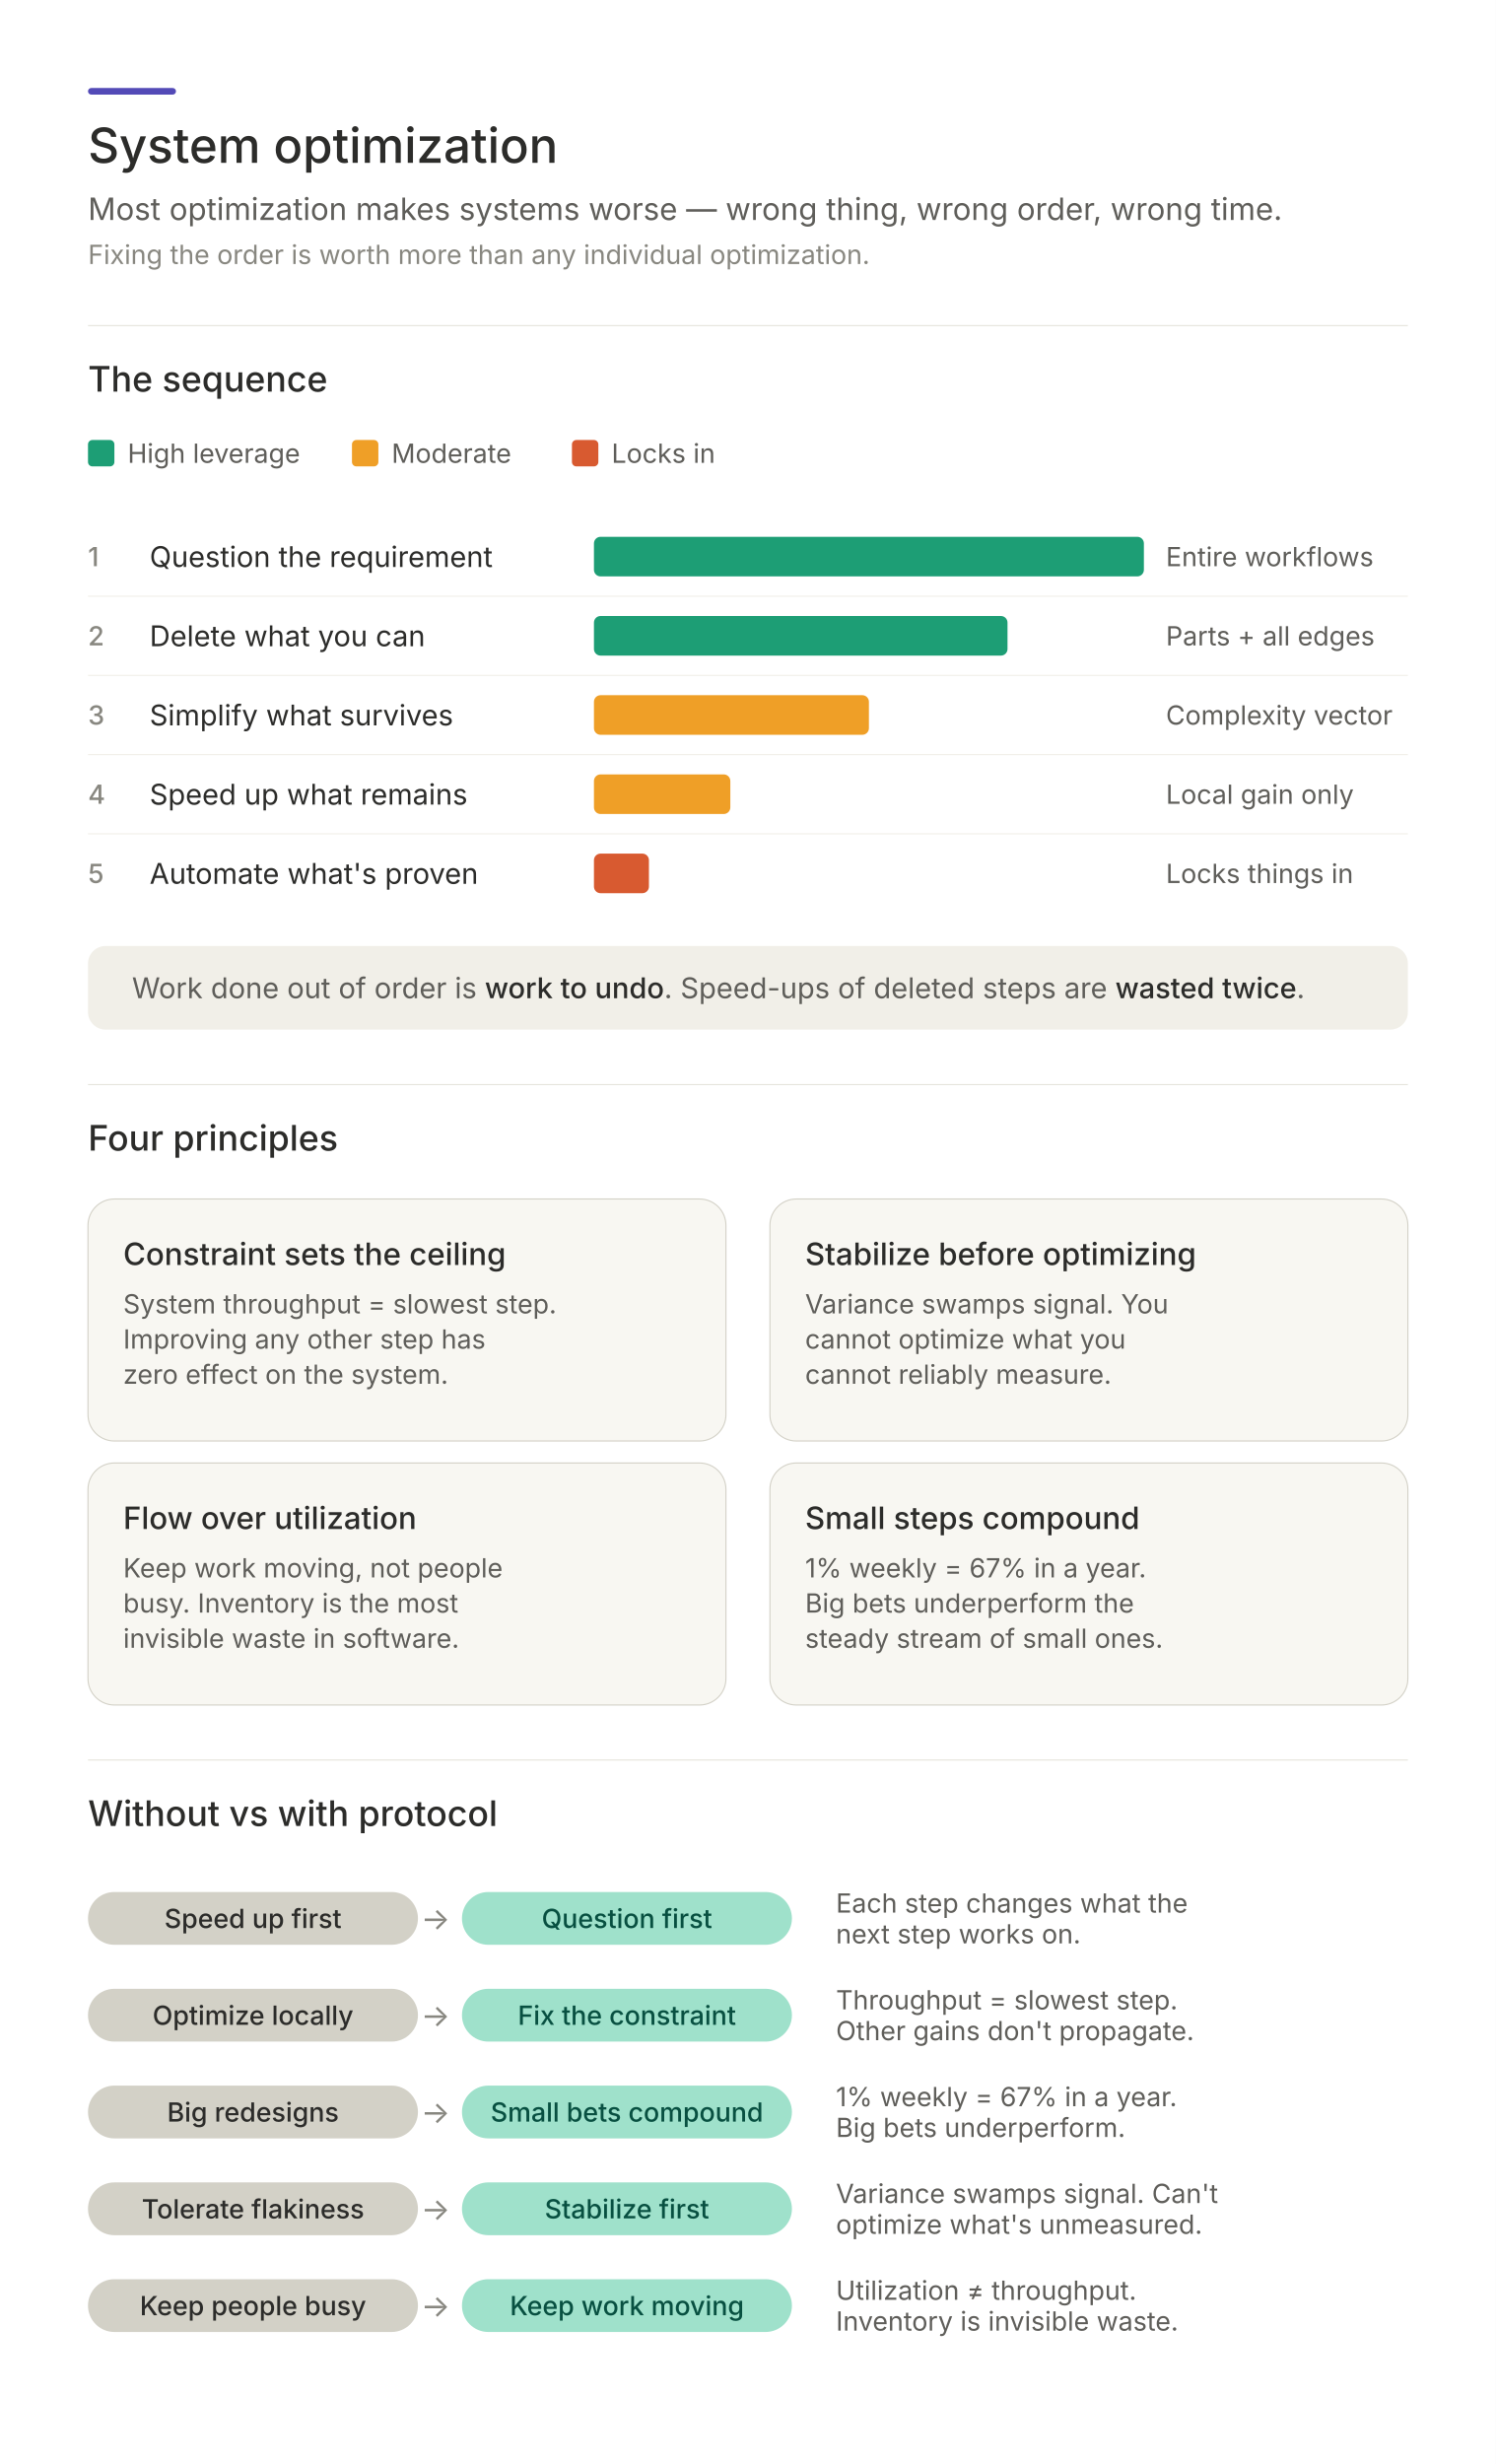
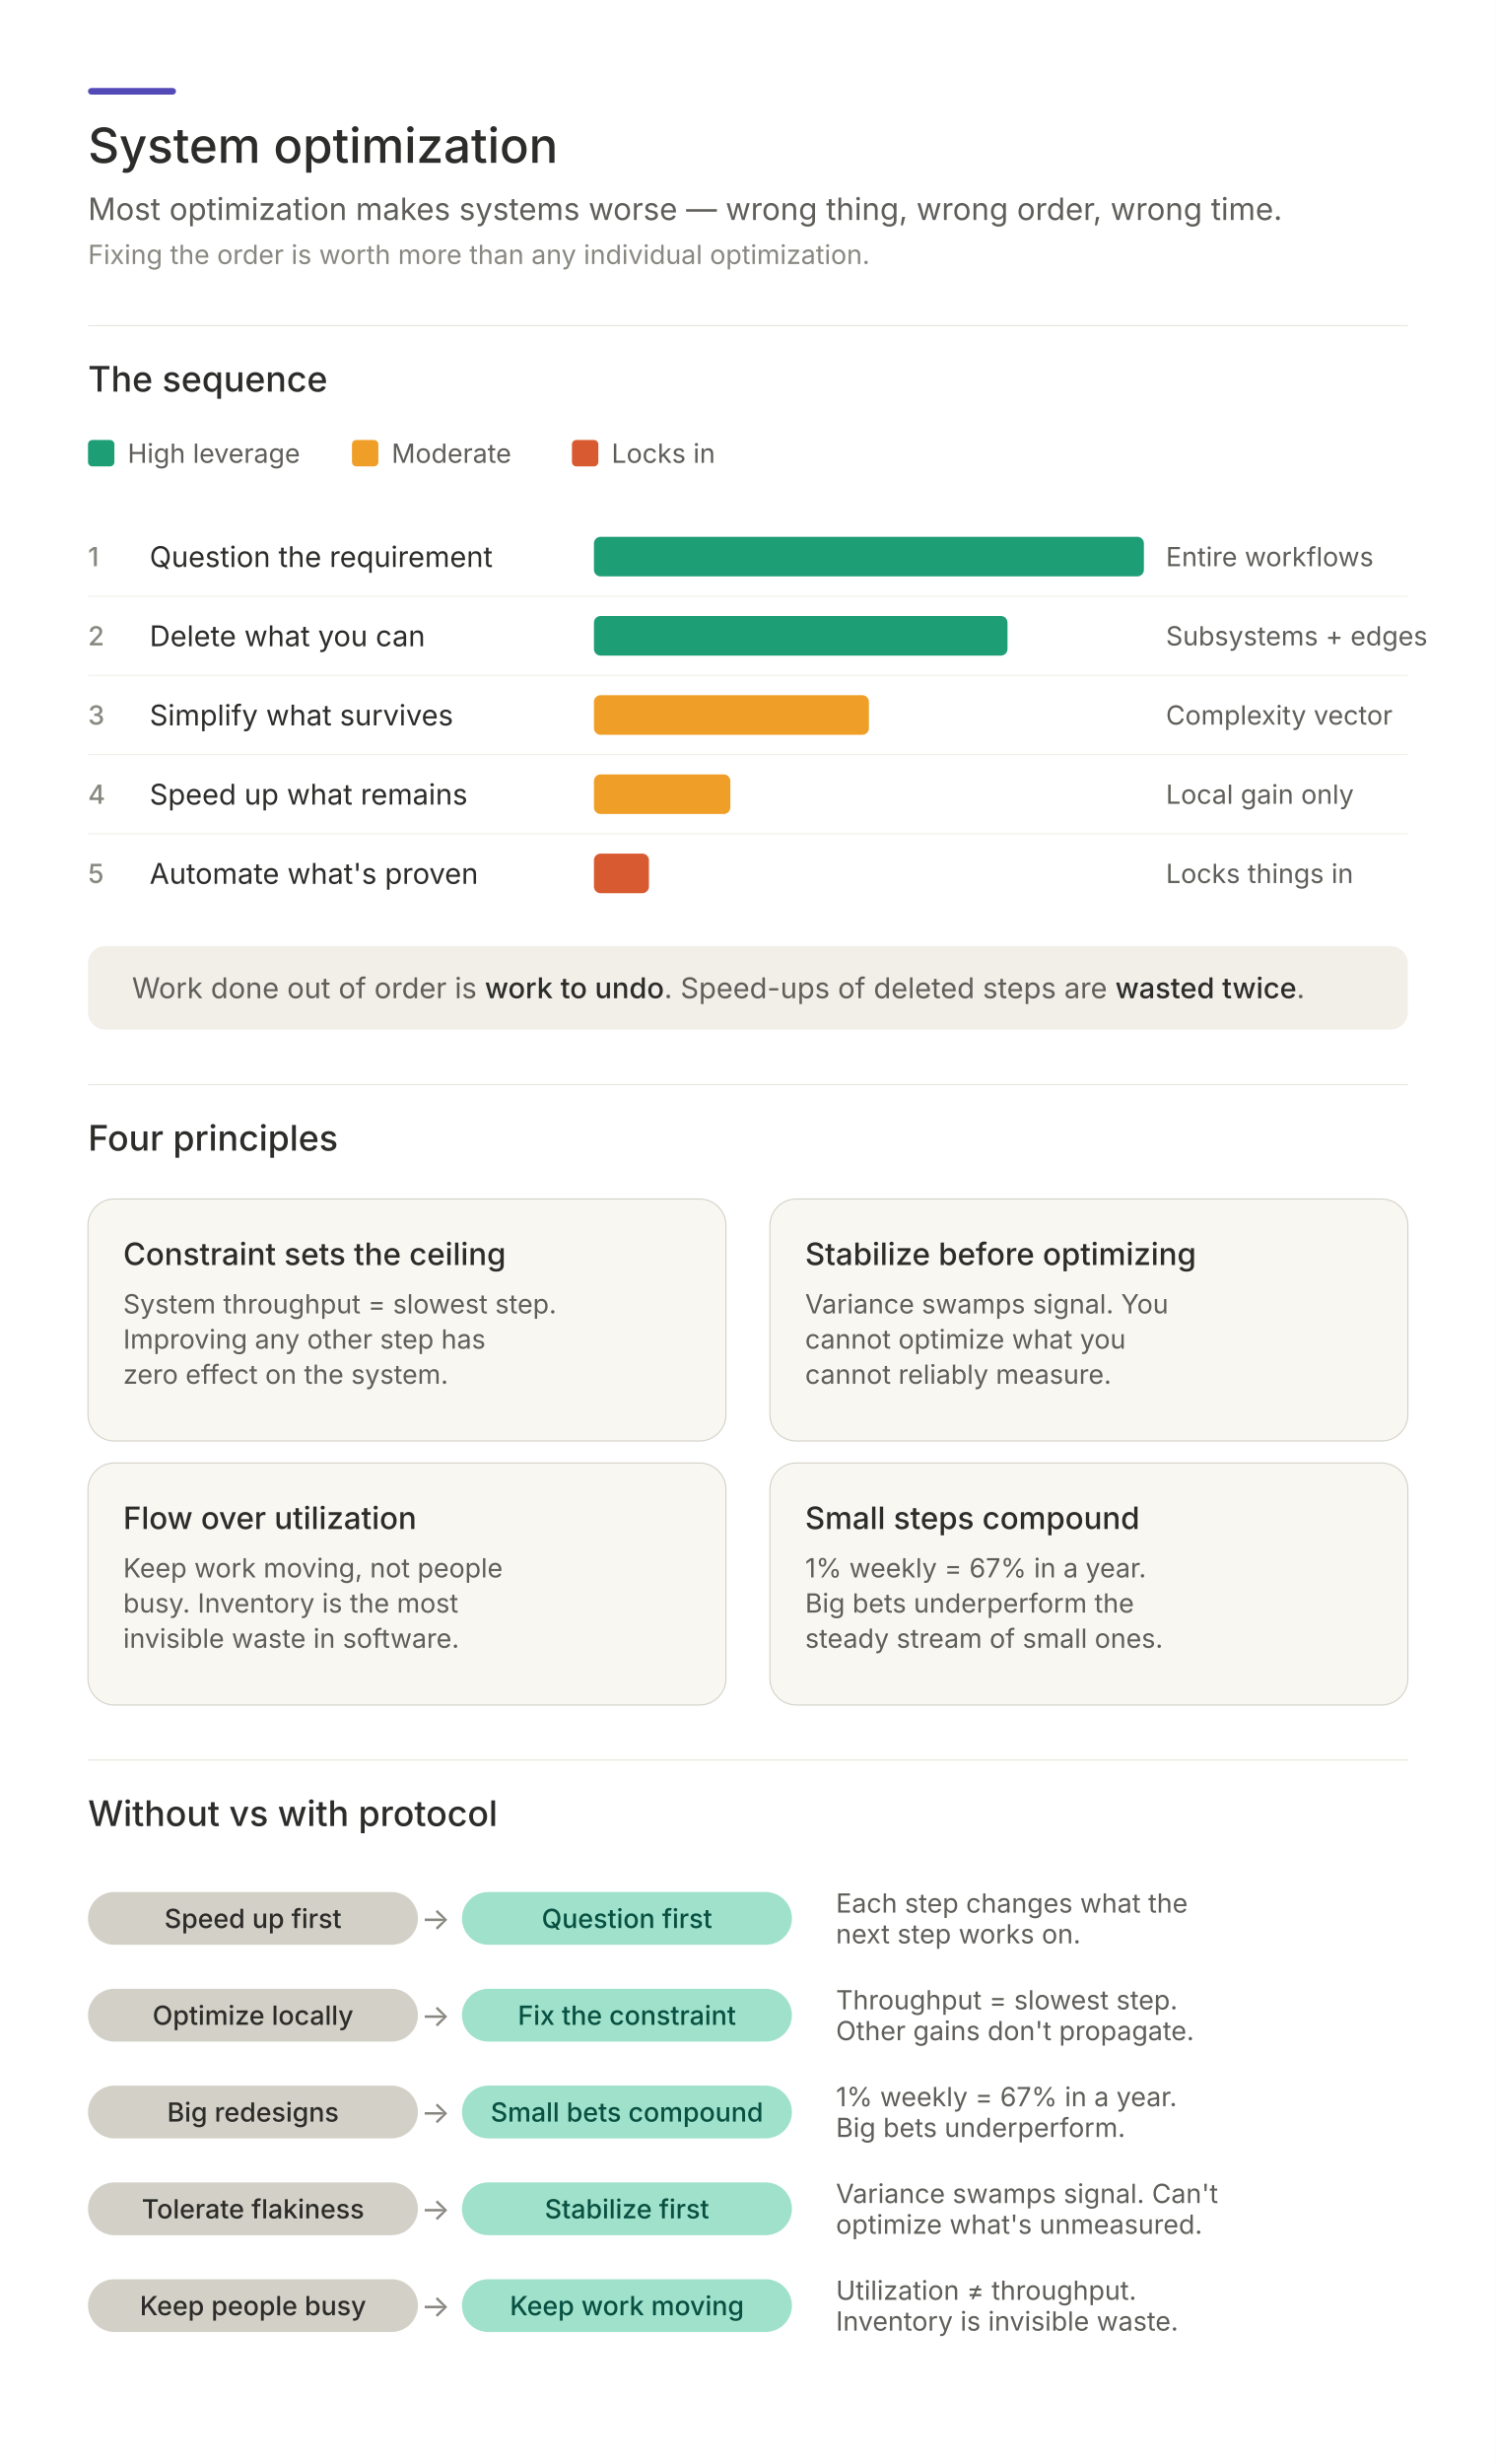
<svg xmlns="http://www.w3.org/2000/svg" width="680" height="1120" viewBox="0 0 680 1120" role="img" font-family="-apple-system, BlinkMacSystemFont, 'Segoe UI', system-ui, 'Helvetica Neue', sans-serif">
  <rect width="680" height="1120" fill="#FFFFFF" />
  <rect x="40" y="40" width="40" height="3" fill="#534AB7" rx="1.5" />
  <text x="40" y="74" font-size="22" font-weight="500" fill="#2C2C2A">System optimization</text>
  <text x="40" y="100" font-size="14" fill="#5F5E5A">Most optimization makes systems worse — wrong thing, wrong order, wrong time.</text>
  <text x="40" y="120" font-size="12" fill="#888780">Fixing the order is worth more than any individual optimization.</text>
  <line x1="40" y1="148" x2="640" y2="148" stroke="#E5E4DC" stroke-width="0.5" />
  <text x="40" y="178" font-size="16" font-weight="500" fill="#2C2C2A">The sequence</text>
  <rect x="40" y="200" width="12" height="12" fill="#1D9E75" rx="2" />
  <text x="58" y="206" font-size="12" fill="#5F5E5A" dominant-baseline="central">High leverage</text>
  <rect x="160" y="200" width="12" height="12" fill="#EF9F27" rx="2" />
  <text x="178" y="206" font-size="12" fill="#5F5E5A" dominant-baseline="central">Moderate</text>
  <rect x="260" y="200" width="12" height="12" fill="#D85A30" rx="2" />
  <text x="278" y="206" font-size="12" fill="#5F5E5A" dominant-baseline="central">Locks in</text>
  <text x="40" y="253" font-size="12" font-weight="500" fill="#888780" dominant-baseline="central">1</text>
  <text x="68" y="253" font-size="13" fill="#2C2C2A" dominant-baseline="central">Question the requirement</text>
  <rect x="270" y="244" width="250" height="18" fill="#1D9E75" rx="3" />
  <text x="530" y="253" font-size="12" fill="#5F5E5A" dominant-baseline="central">Entire workflows</text>
  <line x1="40" y1="271" x2="640" y2="271" stroke="#F1EFE8" stroke-width="0.5" />
  <text x="40" y="289" font-size="12" font-weight="500" fill="#888780" dominant-baseline="central">2</text>
  <text x="68" y="289" font-size="13" fill="#2C2C2A" dominant-baseline="central">Delete what you can</text>
  <rect x="270" y="280" width="188" height="18" fill="#1D9E75" rx="3" />
-   <text x="530" y="289" font-size="12" fill="#5F5E5A" dominant-baseline="central">Parts + all edges</text>
+   <text x="530" y="289" font-size="12" fill="#5F5E5A" dominant-baseline="central">Subsystems + edges</text>
  <line x1="40" y1="307" x2="640" y2="307" stroke="#F1EFE8" stroke-width="0.5" />
  <text x="40" y="325" font-size="12" font-weight="500" fill="#888780" dominant-baseline="central">3</text>
  <text x="68" y="325" font-size="13" fill="#2C2C2A" dominant-baseline="central">Simplify what survives</text>
  <rect x="270" y="316" width="125" height="18" fill="#EF9F27" rx="3" />
  <text x="530" y="325" font-size="12" fill="#5F5E5A" dominant-baseline="central">Complexity vector</text>
  <line x1="40" y1="343" x2="640" y2="343" stroke="#F1EFE8" stroke-width="0.5" />
  <text x="40" y="361" font-size="12" font-weight="500" fill="#888780" dominant-baseline="central">4</text>
  <text x="68" y="361" font-size="13" fill="#2C2C2A" dominant-baseline="central">Speed up what remains</text>
  <rect x="270" y="352" width="62" height="18" fill="#EF9F27" rx="3" />
  <text x="530" y="361" font-size="12" fill="#5F5E5A" dominant-baseline="central">Local gain only</text>
  <line x1="40" y1="379" x2="640" y2="379" stroke="#F1EFE8" stroke-width="0.5" />
  <text x="40" y="397" font-size="12" font-weight="500" fill="#888780" dominant-baseline="central">5</text>
  <text x="68" y="397" font-size="13" fill="#2C2C2A" dominant-baseline="central">Automate what's proven</text>
  <rect x="270" y="388" width="25" height="18" fill="#D85A30" rx="3" />
  <text x="530" y="397" font-size="12" fill="#5F5E5A" dominant-baseline="central">Locks things in</text>
  <rect x="40" y="430" width="600" height="38" rx="8" fill="#F1EFE8" />
  <text x="60" y="449" font-size="13" fill="#5F5E5A" dominant-baseline="central">Work done out of order is <tspan font-weight="500" fill="#2C2C2A">work to undo</tspan>. Speed-ups of deleted steps are <tspan font-weight="500" fill="#2C2C2A">wasted twice</tspan>.</text>
  <line x1="40" y1="493" x2="640" y2="493" stroke="#E5E4DC" stroke-width="0.5" />
  <text x="40" y="523" font-size="16" font-weight="500" fill="#2C2C2A">Four principles</text>
  <rect x="40" y="545" width="290" height="110" rx="12" fill="#F8F7F2" stroke="#D3D1C7" stroke-width="0.5" />
  <text x="56" y="575" font-size="14" font-weight="500" fill="#2C2C2A">Constraint sets the ceiling</text>
  <text x="56" y="597" font-size="12" fill="#5F5E5A">System throughput = slowest step.</text>
  <text x="56" y="613" font-size="12" fill="#5F5E5A">Improving any other step has</text>
  <text x="56" y="629" font-size="12" fill="#5F5E5A">zero effect on the system.</text>
  <rect x="350" y="545" width="290" height="110" rx="12" fill="#F8F7F2" stroke="#D3D1C7" stroke-width="0.5" />
  <text x="366" y="575" font-size="14" font-weight="500" fill="#2C2C2A">Stabilize before optimizing</text>
  <text x="366" y="597" font-size="12" fill="#5F5E5A">Variance swamps signal. You</text>
  <text x="366" y="613" font-size="12" fill="#5F5E5A">cannot optimize what you</text>
  <text x="366" y="629" font-size="12" fill="#5F5E5A">cannot reliably measure.</text>
  <rect x="40" y="665" width="290" height="110" rx="12" fill="#F8F7F2" stroke="#D3D1C7" stroke-width="0.5" />
  <text x="56" y="695" font-size="14" font-weight="500" fill="#2C2C2A">Flow over utilization</text>
  <text x="56" y="717" font-size="12" fill="#5F5E5A">Keep work moving, not people</text>
  <text x="56" y="733" font-size="12" fill="#5F5E5A">busy. Inventory is the most</text>
  <text x="56" y="749" font-size="12" fill="#5F5E5A">invisible waste in software.</text>
  <rect x="350" y="665" width="290" height="110" rx="12" fill="#F8F7F2" stroke="#D3D1C7" stroke-width="0.5" />
  <text x="366" y="695" font-size="14" font-weight="500" fill="#2C2C2A">Small steps compound</text>
  <text x="366" y="717" font-size="12" fill="#5F5E5A">1% weekly = 67% in a year.</text>
  <text x="366" y="733" font-size="12" fill="#5F5E5A">Big bets underperform the</text>
  <text x="366" y="749" font-size="12" fill="#5F5E5A">steady stream of small ones.</text>
  <line x1="40" y1="800" x2="640" y2="800" stroke="#E5E4DC" stroke-width="0.5" />
  <text x="40" y="830" font-size="16" font-weight="500" fill="#2C2C2A">Without vs with protocol</text>
  <rect x="40" y="860" width="150" height="24" rx="12" fill="#D3D1C7" />
  <text x="115" y="872" font-size="12" font-weight="500" fill="#2C2C2A" text-anchor="middle" dominant-baseline="central">Speed up first</text>
  <text x="198" y="872" font-size="14" fill="#888780" text-anchor="middle" dominant-baseline="central">→</text>
  <rect x="210" y="860" width="150" height="24" rx="12" fill="#9FE1CB" />
  <text x="285" y="872" font-size="12" font-weight="500" fill="#085041" text-anchor="middle" dominant-baseline="central">Question first</text>
  <text x="380" y="865" font-size="12" fill="#5F5E5A" dominant-baseline="central">Each step changes what the</text>
  <text x="380" y="879" font-size="12" fill="#5F5E5A" dominant-baseline="central">next step works on.</text>
  <rect x="40" y="904" width="150" height="24" rx="12" fill="#D3D1C7" />
  <text x="115" y="916" font-size="12" font-weight="500" fill="#2C2C2A" text-anchor="middle" dominant-baseline="central">Optimize locally</text>
  <text x="198" y="916" font-size="14" fill="#888780" text-anchor="middle" dominant-baseline="central">→</text>
  <rect x="210" y="904" width="150" height="24" rx="12" fill="#9FE1CB" />
  <text x="285" y="916" font-size="12" font-weight="500" fill="#085041" text-anchor="middle" dominant-baseline="central">Fix the constraint</text>
  <text x="380" y="909" font-size="12" fill="#5F5E5A" dominant-baseline="central">Throughput = slowest step.</text>
  <text x="380" y="923" font-size="12" fill="#5F5E5A" dominant-baseline="central">Other gains don't propagate.</text>
  <rect x="40" y="948" width="150" height="24" rx="12" fill="#D3D1C7" />
  <text x="115" y="960" font-size="12" font-weight="500" fill="#2C2C2A" text-anchor="middle" dominant-baseline="central">Big redesigns</text>
  <text x="198" y="960" font-size="14" fill="#888780" text-anchor="middle" dominant-baseline="central">→</text>
  <rect x="210" y="948" width="150" height="24" rx="12" fill="#9FE1CB" />
  <text x="285" y="960" font-size="12" font-weight="500" fill="#085041" text-anchor="middle" dominant-baseline="central">Small bets compound</text>
  <text x="380" y="953" font-size="12" fill="#5F5E5A" dominant-baseline="central">1% weekly = 67% in a year.</text>
  <text x="380" y="967" font-size="12" fill="#5F5E5A" dominant-baseline="central">Big bets underperform.</text>
  <rect x="40" y="992" width="150" height="24" rx="12" fill="#D3D1C7" />
  <text x="115" y="1004" font-size="12" font-weight="500" fill="#2C2C2A" text-anchor="middle" dominant-baseline="central">Tolerate flakiness</text>
  <text x="198" y="1004" font-size="14" fill="#888780" text-anchor="middle" dominant-baseline="central">→</text>
  <rect x="210" y="992" width="150" height="24" rx="12" fill="#9FE1CB" />
  <text x="285" y="1004" font-size="12" font-weight="500" fill="#085041" text-anchor="middle" dominant-baseline="central">Stabilize first</text>
  <text x="380" y="997" font-size="12" fill="#5F5E5A" dominant-baseline="central">Variance swamps signal. Can't</text>
  <text x="380" y="1011" font-size="12" fill="#5F5E5A" dominant-baseline="central">optimize what's unmeasured.</text>
  <rect x="40" y="1036" width="150" height="24" rx="12" fill="#D3D1C7" />
  <text x="115" y="1048" font-size="12" font-weight="500" fill="#2C2C2A" text-anchor="middle" dominant-baseline="central">Keep people busy</text>
  <text x="198" y="1048" font-size="14" fill="#888780" text-anchor="middle" dominant-baseline="central">→</text>
  <rect x="210" y="1036" width="150" height="24" rx="12" fill="#9FE1CB" />
  <text x="285" y="1048" font-size="12" font-weight="500" fill="#085041" text-anchor="middle" dominant-baseline="central">Keep work moving</text>
  <text x="380" y="1041" font-size="12" fill="#5F5E5A" dominant-baseline="central">Utilization ≠ throughput.</text>
  <text x="380" y="1055" font-size="12" fill="#5F5E5A" dominant-baseline="central">Inventory is invisible waste.</text>
</svg>
